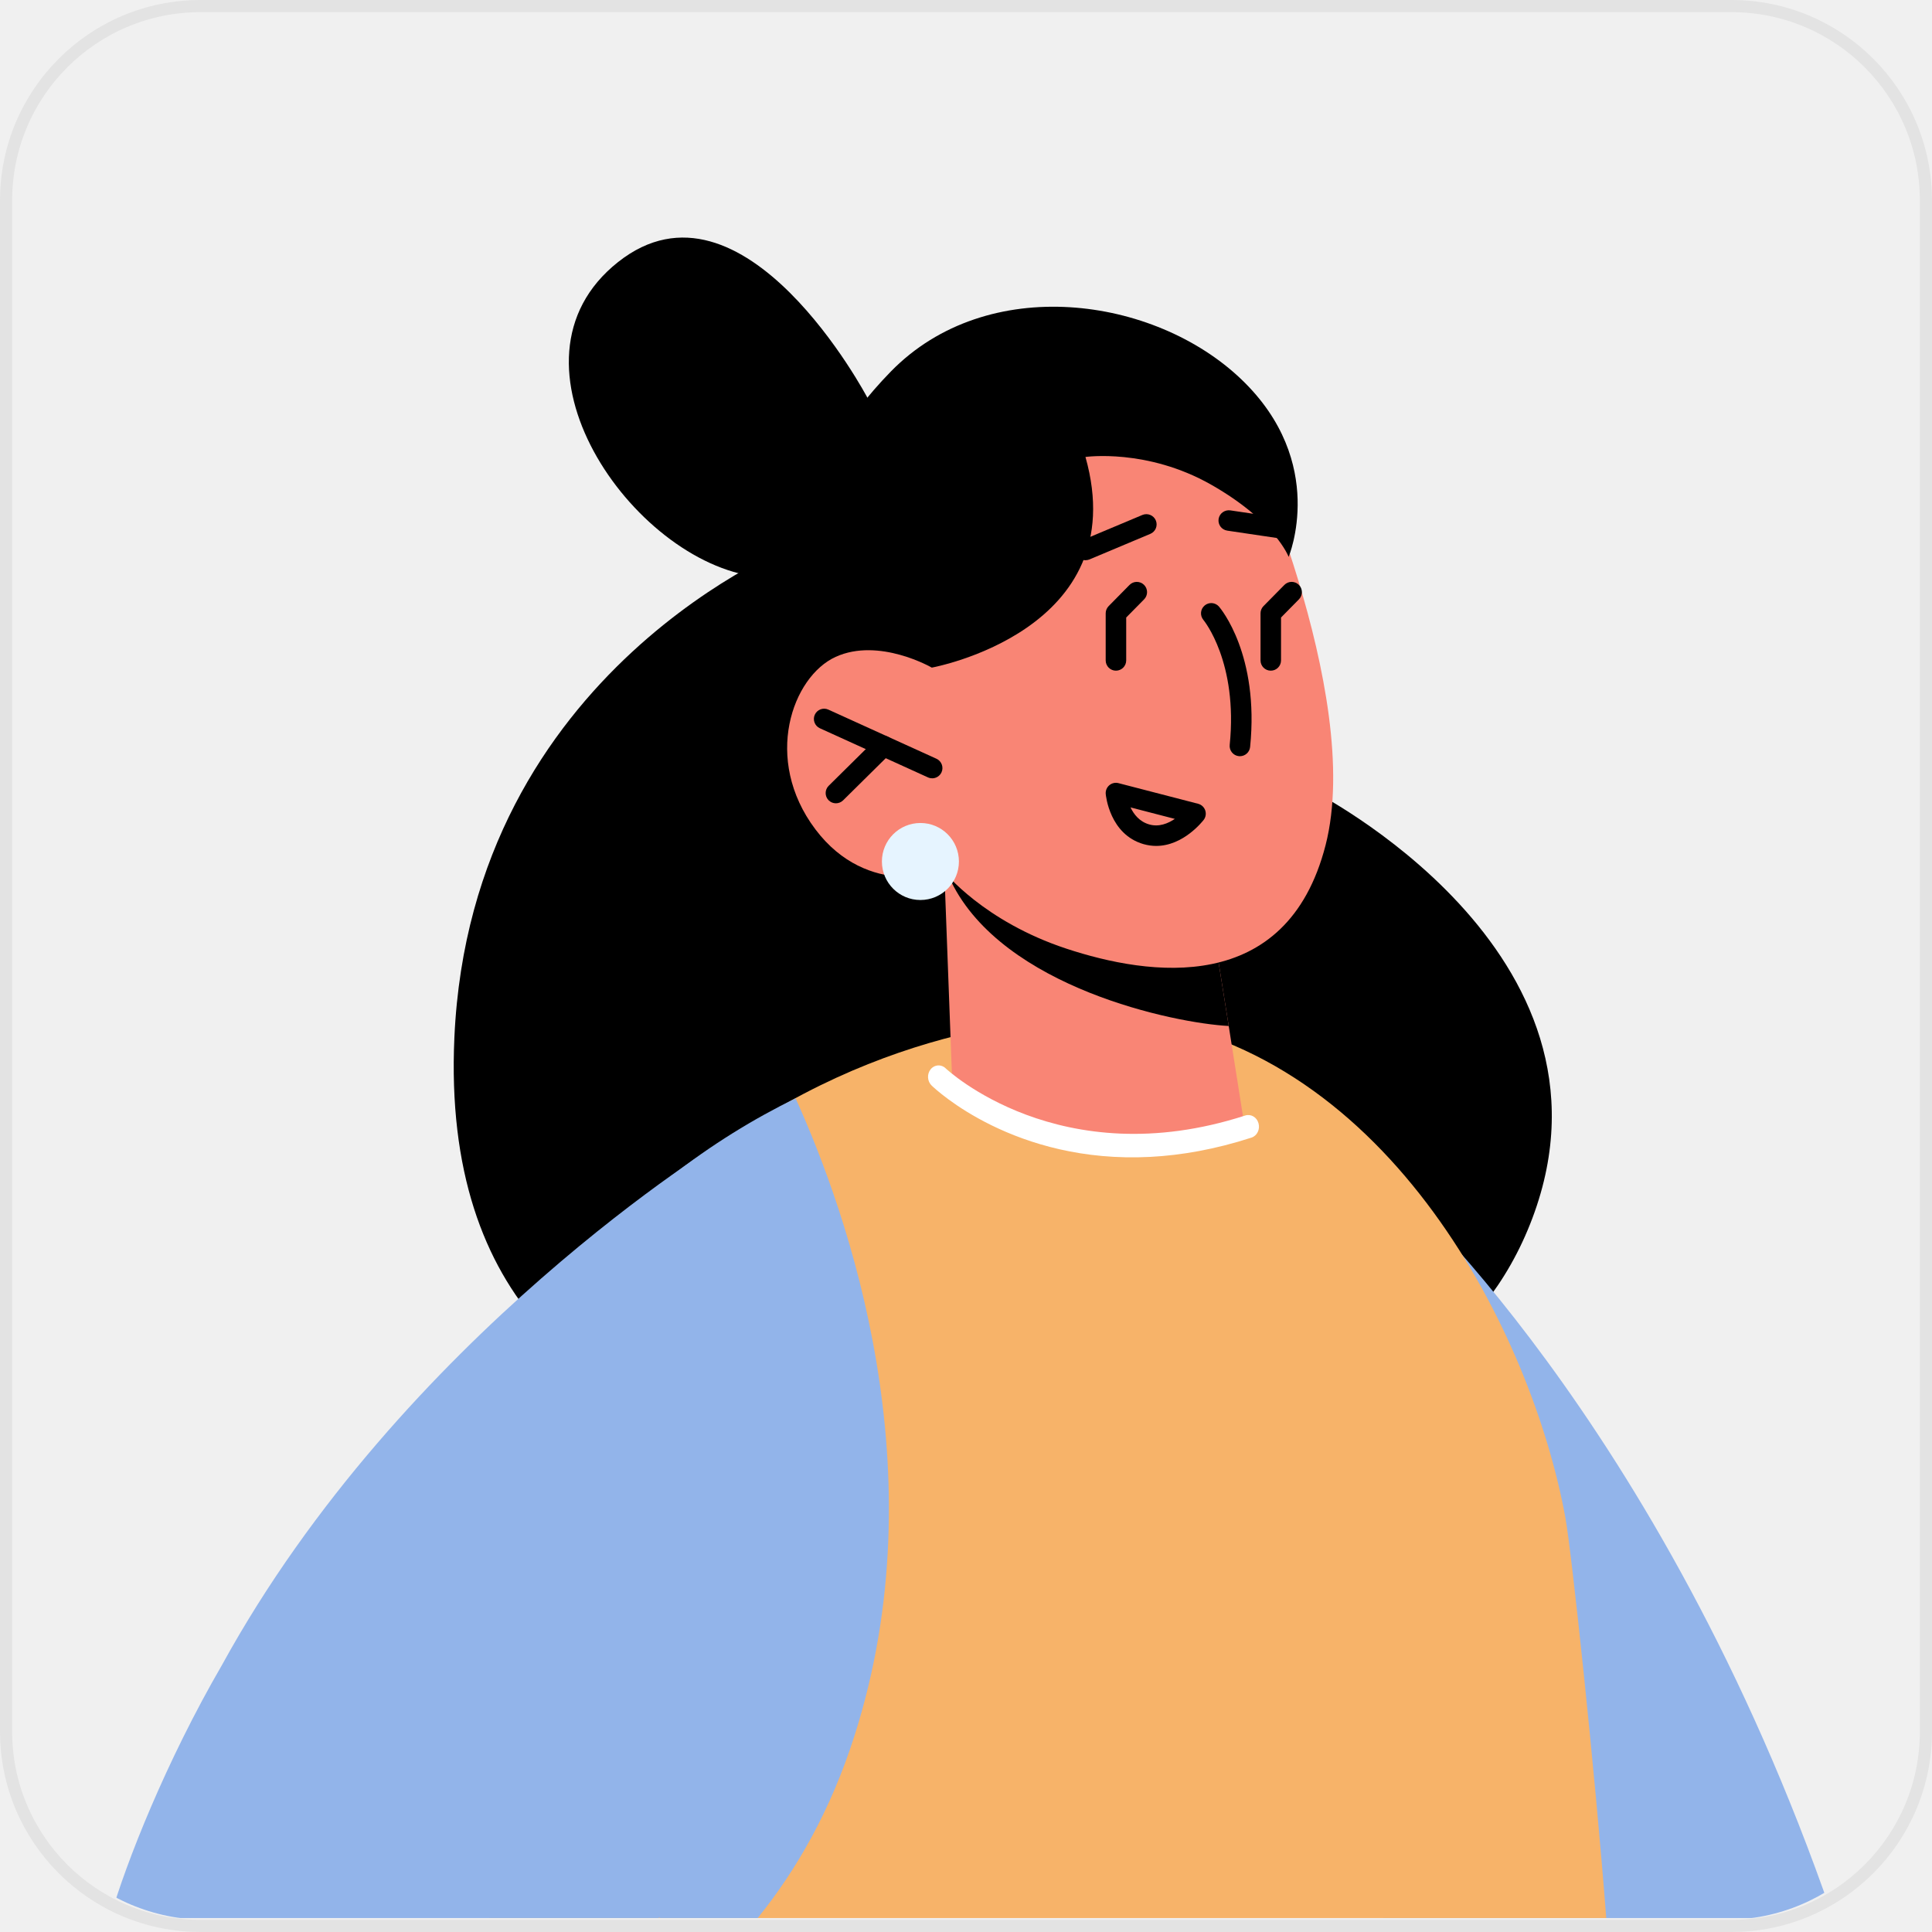
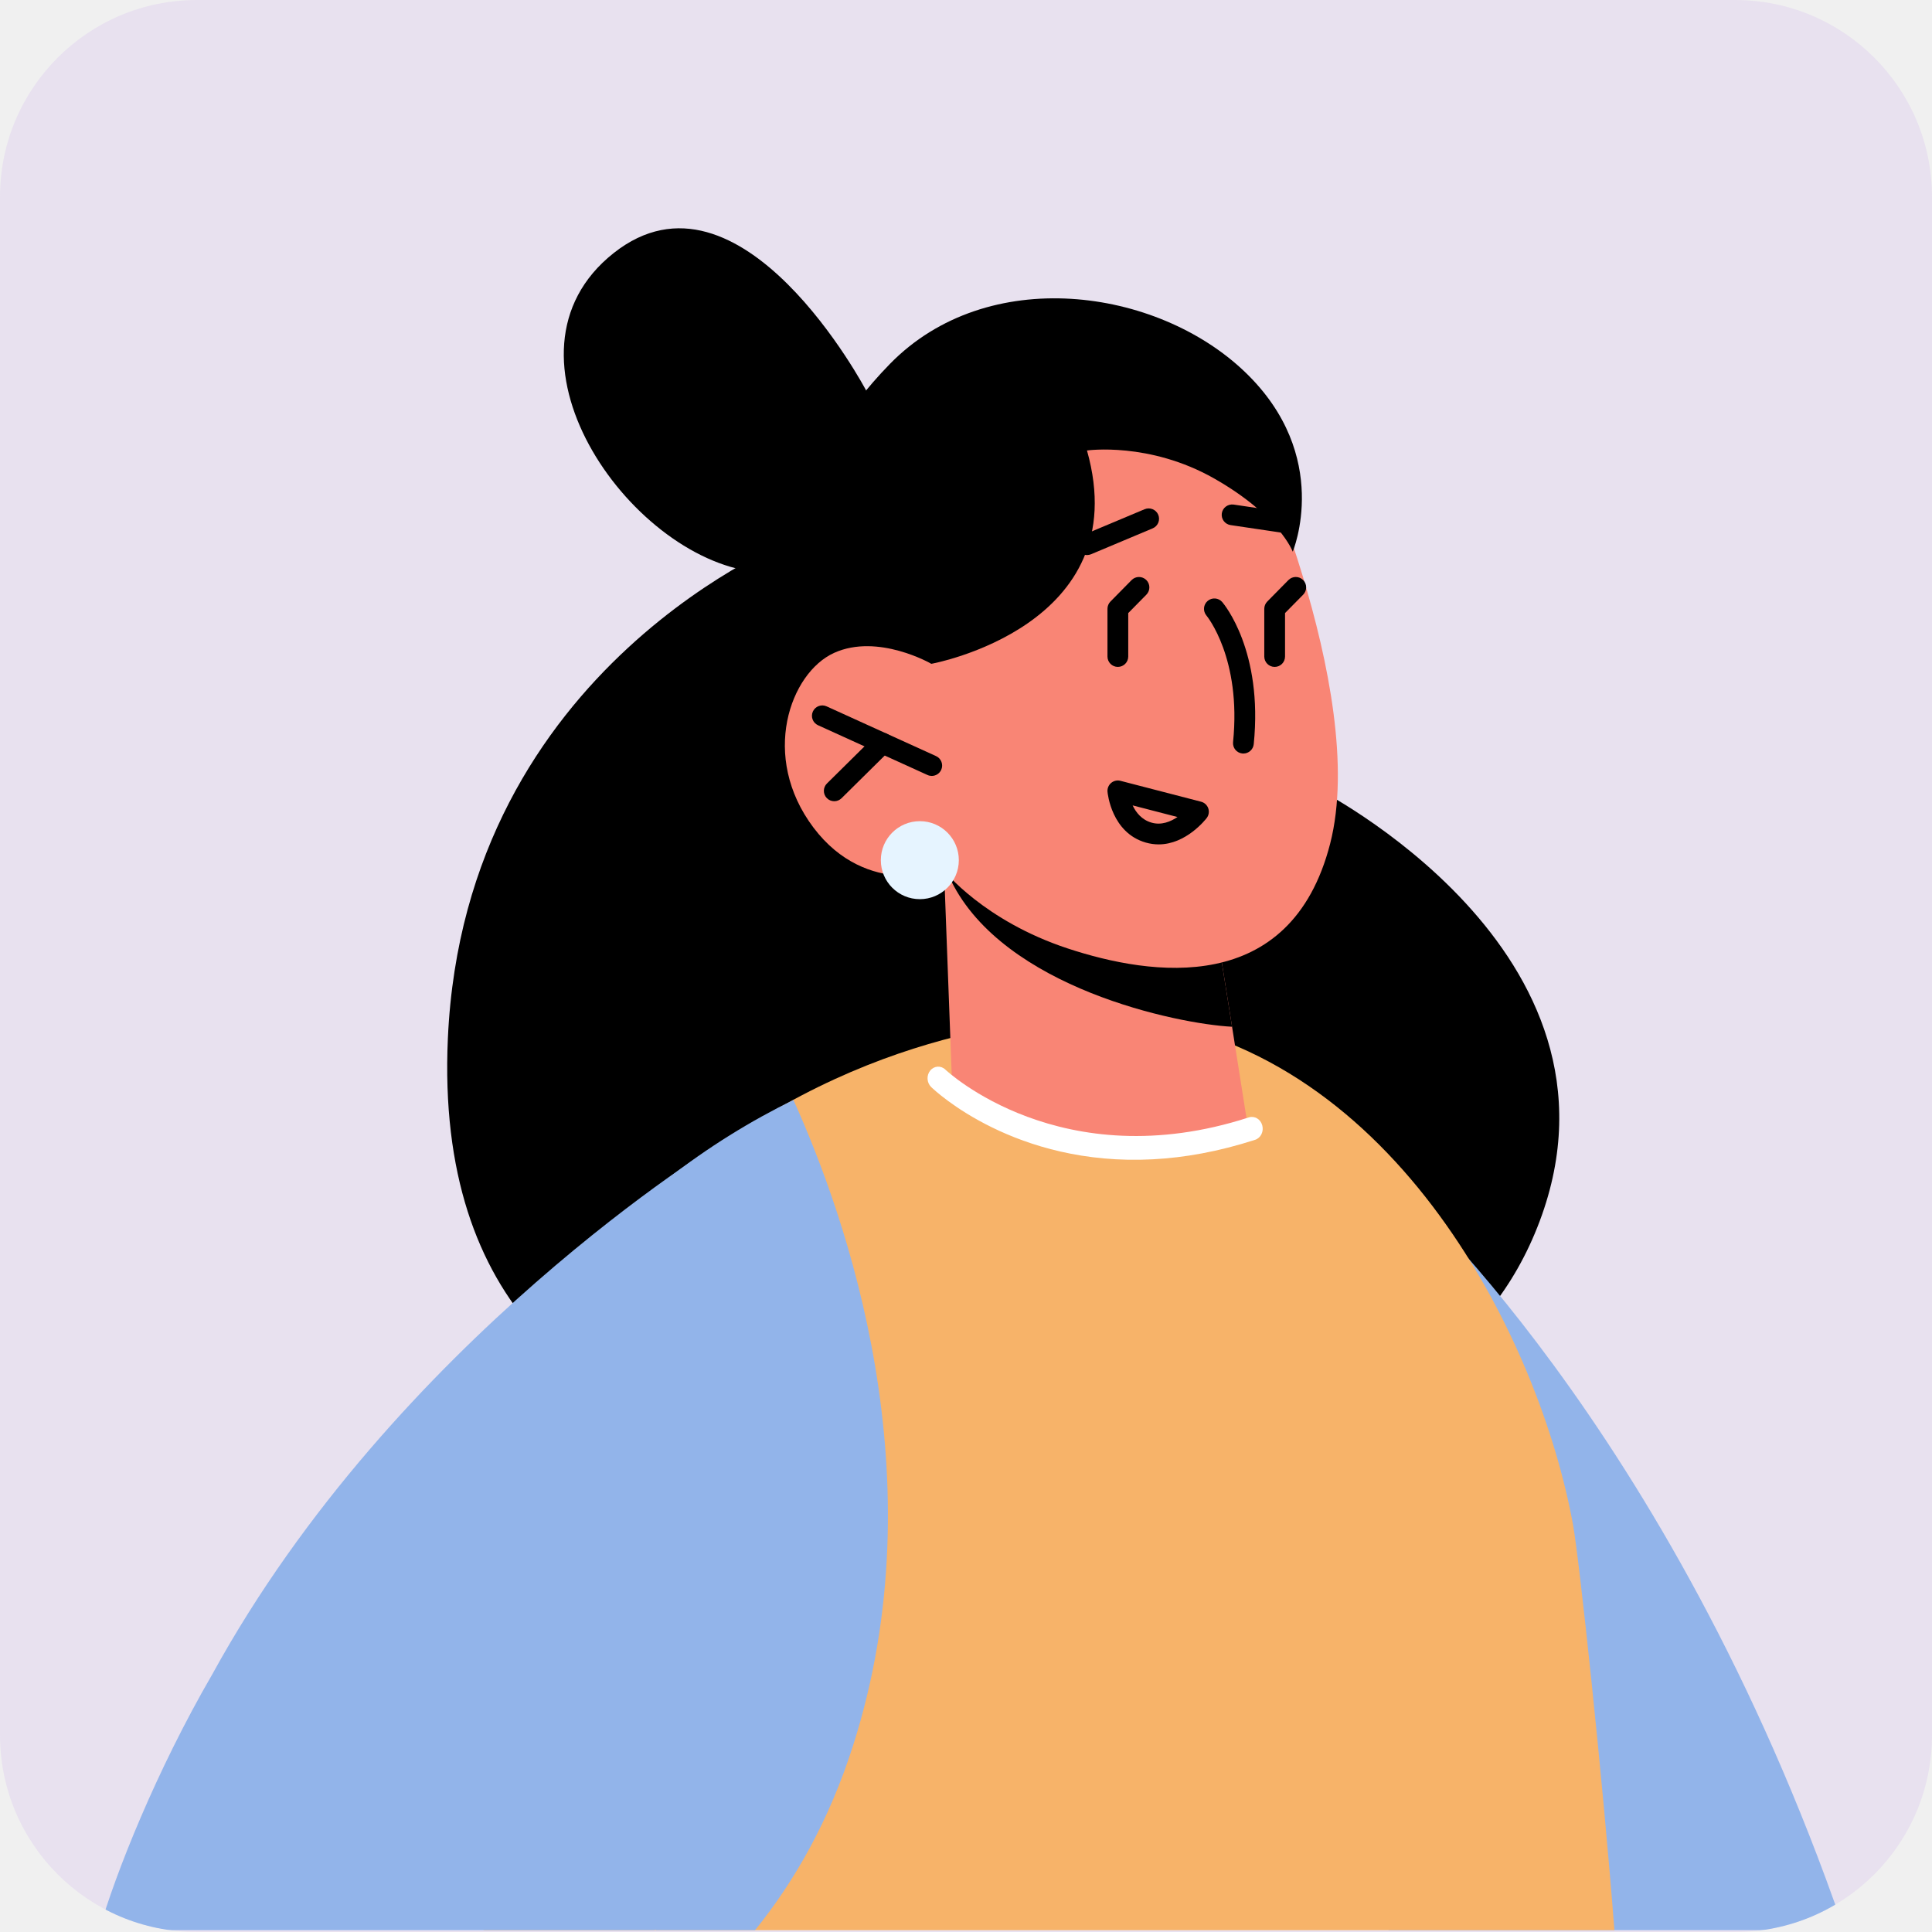
- <svg xmlns="http://www.w3.org/2000/svg" xmlns:xlink="http://www.w3.org/1999/xlink" width="159px" height="159px" viewBox="0 0 159 159" version="1.1">
+ <svg xmlns="http://www.w3.org/2000/svg" xmlns:xlink="http://www.w3.org/1999/xlink" width="157px" height="157px" viewBox="0 0 157 157" version="1.1">
  <defs>
    <rect id="path-1" x="0" y="0" width="157" height="157" rx="16" />
  </defs>
  <g id="页面-1" stroke="none" stroke-width="1" fill="none" fill-rule="evenodd">
-     <g id="编组-25备份" transform="translate(1, 1)">
+     <g id="编组-25备份">
      <mask id="mask-2" fill="white">
        <use xlink:href="#path-1" />
      </mask>
-       <rect stroke="#E3E3E3" x="-0.5" y="-0.5" width="158" height="158" rx="16" />
+       <use id="蒙版" fill="#E8E1EF" xlink:href="#path-1" />
      <g id="编组-25" mask="url(#mask-2)">
        <g transform="translate(8.0602, 18.5519)">
          <path d="M56.556,25.171 C56.556,25.171 29.705,35.438 28.335,65.827 C26.355,109.747 78.998,99.566 78.998,99.566 C78.998,99.566 108.814,102.659 117.06,80.682 C125.308,58.704 98.798,45.438 98.798,45.438 C98.798,45.438 66.656,17.134 56.556,25.171 Z" id="路径" fill="#000000" fill-rule="nonzero" />
          <g id="编组-24" stroke-width="1" fill="none" fill-rule="evenodd" transform="translate(68.4354, 67.9563)">
            <path d="M15.29,7.244 C5.713,7.244 0.293,1.491 0.221,1.414 C-0.093,1.071 -0.069,0.538 0.272,0.223 C0.616,-0.092 1.149,-0.071 1.462,0.272 C1.818,0.656 10.361,9.641 25.463,3.385 C25.891,3.21 26.387,3.41 26.564,3.842 C26.743,4.272 26.539,4.765 26.107,4.944 C22.077,6.615 18.456,7.244 15.29,7.244 Z" id="路径" fill="#F7B369" fill-rule="nonzero" />
            <path d="M41.701,65.45 C41.584,65.45 41.465,65.425 41.352,65.374 C40.928,65.18 40.741,64.681 40.935,64.257 C50.981,42.268 37.796,26.243 37.663,26.084 C37.363,25.728 37.408,25.197 37.762,24.895 C38.12,24.595 38.649,24.641 38.951,24.995 C39.091,25.162 52.973,41.968 42.47,64.957 C42.327,65.268 42.021,65.45 41.701,65.45 Z" id="路径" fill="#F7B369" fill-rule="nonzero" />
          </g>
          <g id="编组-23" stroke-width="1" fill="none" fill-rule="evenodd" transform="translate(0, 64.0894)">
            <path d="M141.685,73.864 C140.783,74.099 139.826,74.208 138.852,74.208 L104.79,74.208 C103.636,71.476 102.499,69.323 101.471,69.793 C100.659,70.173 99.829,70.535 98.981,70.879 C94.309,38.296 105.368,13.492 105.368,13.492 C105.368,13.492 127.54,32.941 141.685,73.864 Z" id="路径" fill="#92B4EA" fill-rule="nonzero" />
            <path d="M123.131,74.208 L31.279,74.208 C30.646,73.867 29.995,73.508 29.363,73.149 C27.971,72.395 26.597,71.57 25.259,70.691 C24.699,70.332 24.138,69.973 23.614,69.578 C25.295,50.969 28.965,34.155 36.069,24.609 C42.722,15.726 50.134,10.02 57.076,6.377 C71.501,-1.178 84.083,0.078 84.083,0.078 C105.415,2.896 117.039,26.277 119.768,41.261 C120.274,44.025 122.191,61.916 123.131,74.208 Z" id="路径" fill="#F7B369" fill-rule="nonzero" />
            <path d="M61.254,59.23 C59.322,65.292 56.522,70.22 53.297,74.208 L45.287,74.208 L43.958,73.836 C43.887,73.818 43.834,73.8 43.763,73.782 C41.495,73.091 39.226,72.311 37.047,71.425 C36.976,71.389 36.905,71.372 36.834,71.336 C35.275,70.716 33.733,70.042 32.227,69.316 C31.216,68.855 30.224,68.358 29.249,67.827 C27.885,67.135 26.538,66.373 25.227,65.576 C24.677,65.257 24.128,64.92 23.614,64.565 C25.262,47.532 28.86,32.146 35.824,23.425 C42.345,15.29 49.611,10.078 56.416,6.746 C60.722,16.282 68.218,37.499 61.254,59.23 Z" id="路径" fill="#92B4EA" fill-rule="nonzero" />
            <path d="M50.602,10.119 L45.157,74.208 L0,74.208 C1.329,69.592 4.625,61.287 9.195,53.409 C24.126,26.195 50.602,10.119 50.602,10.119 Z" id="路径" fill="#92B4EA" fill-rule="nonzero" />
          </g>
          <path d="M68.658,52.191 L69.279,68.8 C69.279,68.8 72.391,73.9 82.778,74.355 C90.515,74.694 93.264,72.495 93.264,72.495 L92.061,64.884 L90.675,56.181 L71.822,52.766 L68.658,52.191 Z" id="路径" fill="#F98575" fill-rule="nonzero" />
          <path d="M68.658,51.348 C68.72,51.83 68.926,52.393 69.237,53.036 C73.528,61.73 87.591,64.653 92.061,64.885 L90.675,56.183 L68.658,51.348 Z" id="路径" fill="#000000" fill-rule="nonzero" />
          <path d="M93.115,15.691 C93.115,15.691 103.234,37.536 100.033,50.002 C96.831,62.469 85.498,60.765 78.691,58.517 C71.883,56.269 68.656,52.196 68.656,52.196 C68.656,52.196 62.394,54.473 58.043,48.698 C53.695,42.923 56.146,36.128 59.715,34.506 C63.284,32.883 67.626,35.391 67.626,35.391 L64.127,29.055 C64.129,29.053 77.547,-3.829 93.115,15.691 Z" id="路径" fill="#F98575" fill-rule="nonzero" />
          <path d="M96.383,24.768 C96.342,24.768 96.3,24.764 96.258,24.759 L91.938,24.118 C91.478,24.049 91.159,23.621 91.228,23.16 C91.297,22.7 91.726,22.391 92.186,22.45 L96.506,23.091 C96.966,23.16 97.285,23.589 97.216,24.049 C97.153,24.467 96.792,24.768 96.383,24.768 Z" id="路径" fill="#000000" fill-rule="nonzero" />
          <path d="M80.271,26.554 C79.942,26.554 79.63,26.36 79.493,26.038 C79.313,25.608 79.515,25.113 79.944,24.933 L84.957,22.828 C85.387,22.651 85.881,22.85 86.062,23.278 C86.242,23.709 86.04,24.203 85.611,24.383 L80.598,26.49 C80.492,26.532 80.381,26.554 80.271,26.554 Z" id="路径" fill="#000000" fill-rule="nonzero" />
          <path d="M92.982,42.682 C92.954,42.682 92.925,42.68 92.896,42.679 C92.432,42.632 92.095,42.218 92.142,41.755 C92.835,34.936 90.008,31.504 89.98,31.47 C89.68,31.114 89.722,30.585 90.076,30.283 C90.428,29.981 90.958,30.021 91.262,30.372 C91.398,30.531 94.591,34.334 93.822,41.925 C93.777,42.358 93.409,42.682 92.982,42.682 Z" id="路径" fill="#000000" fill-rule="nonzero" />
          <path d="M86.094,50.066 C85.76,50.066 85.412,50.02 85.053,49.919 C82.265,49.121 81.951,45.924 81.939,45.789 C81.916,45.516 82.025,45.249 82.234,45.072 C82.444,44.895 82.727,44.829 82.992,44.9 L89.541,46.597 C89.815,46.667 90.034,46.87 90.127,47.136 C90.219,47.403 90.172,47.698 90.002,47.922 C89.924,48.02 88.34,50.066 86.094,50.066 Z M83.98,46.897 C84.252,47.469 84.719,48.069 85.517,48.297 C86.316,48.529 87.063,48.222 87.627,47.841 L83.98,46.897 Z" id="形状" fill="#000000" fill-rule="nonzero" />
          <path d="M67.656,44.502 C67.54,44.502 67.422,44.478 67.309,44.426 L58.415,40.383 C57.991,40.191 57.804,39.69 57.996,39.267 C58.189,38.845 58.686,38.653 59.113,38.849 L68.007,42.891 C68.43,43.084 68.618,43.584 68.425,44.008 C68.284,44.318 67.978,44.502 67.656,44.502 Z" id="路径" fill="#000000" fill-rule="nonzero" />
          <path d="M59.734,46.558 C59.516,46.558 59.298,46.475 59.133,46.308 C58.806,45.978 58.809,45.443 59.14,45.116 L63.061,41.24 C63.394,40.911 63.927,40.915 64.254,41.247 C64.581,41.577 64.578,42.112 64.247,42.439 L60.326,46.315 C60.16,46.477 59.946,46.558 59.734,46.558 Z" id="路径" fill="#000000" fill-rule="nonzero" />
          <path d="M80.271,18.055 C80.271,18.055 85.336,17.332 90.621,20.339 C95.905,23.346 96.992,26.277 96.992,26.277 C96.992,26.277 100.26,18.512 93.095,11.662 C85.93,4.811 72.185,2.912 64.261,11.017 C56.336,19.123 56.822,26.277 56.822,26.277 L67.627,35.391 C67.627,35.39 84.314,32.366 80.271,18.055 Z" id="路径" fill="#000000" fill-rule="nonzero" />
          <path d="M62.333,13.195 C62.333,13.195 52.138,-6.165 41.804,2.016 C31.471,10.198 42.978,26.709 53.241,27.913 C63.507,29.117 62.333,13.195 62.333,13.195 Z" id="路径" fill="#000000" fill-rule="nonzero" />
          <path d="M69.857,51.348 C69.857,53.098 68.439,54.517 66.688,54.517 C64.937,54.517 63.519,53.098 63.519,51.348 C63.519,49.597 64.937,48.179 66.688,48.179 C68.439,48.177 69.857,49.597 69.857,51.348 Z" id="路径" fill="#E6F4FF" fill-rule="nonzero" />
          <path d="M82.779,35.643 C82.314,35.643 81.936,35.265 81.936,34.799 L81.936,30.922 C81.936,30.701 82.024,30.488 82.179,30.33 L83.896,28.588 C84.223,28.255 84.756,28.252 85.09,28.579 C85.421,28.906 85.426,29.441 85.098,29.773 L83.624,31.269 L83.624,34.801 C83.623,35.266 83.245,35.643 82.779,35.643 Z" id="路径" fill="#000000" fill-rule="nonzero" />
          <path d="M95.522,35.643 C95.057,35.643 94.679,35.265 94.679,34.799 L94.679,30.922 C94.679,30.701 94.767,30.488 94.922,30.33 L96.639,28.588 C96.965,28.255 97.498,28.25 97.832,28.579 C98.164,28.906 98.167,29.439 97.84,29.772 L96.366,31.268 L96.366,34.799 C96.366,35.266 95.99,35.643 95.522,35.643 Z" id="路径" fill="#000000" fill-rule="nonzero" />
          <path d="M85.405,75.895 C74.213,75.895 68.039,69.425 67.728,69.088 C67.385,68.72 67.382,68.119 67.721,67.746 C68.06,67.372 68.616,67.368 68.955,67.735 C69.044,67.828 77.885,77.038 93.375,72.903 C93.851,72.781 94.319,73.091 94.431,73.598 C94.546,74.11 94.26,74.623 93.791,74.747 C90.743,75.561 87.944,75.895 85.405,75.895 Z" id="路径" fill="#FFFFFF" fill-rule="nonzero" transform="translate(80.9626, 71.6788) rotate(-3) translate(-80.9626, -71.6788)" />
        </g>
      </g>
    </g>
  </g>
</svg>
